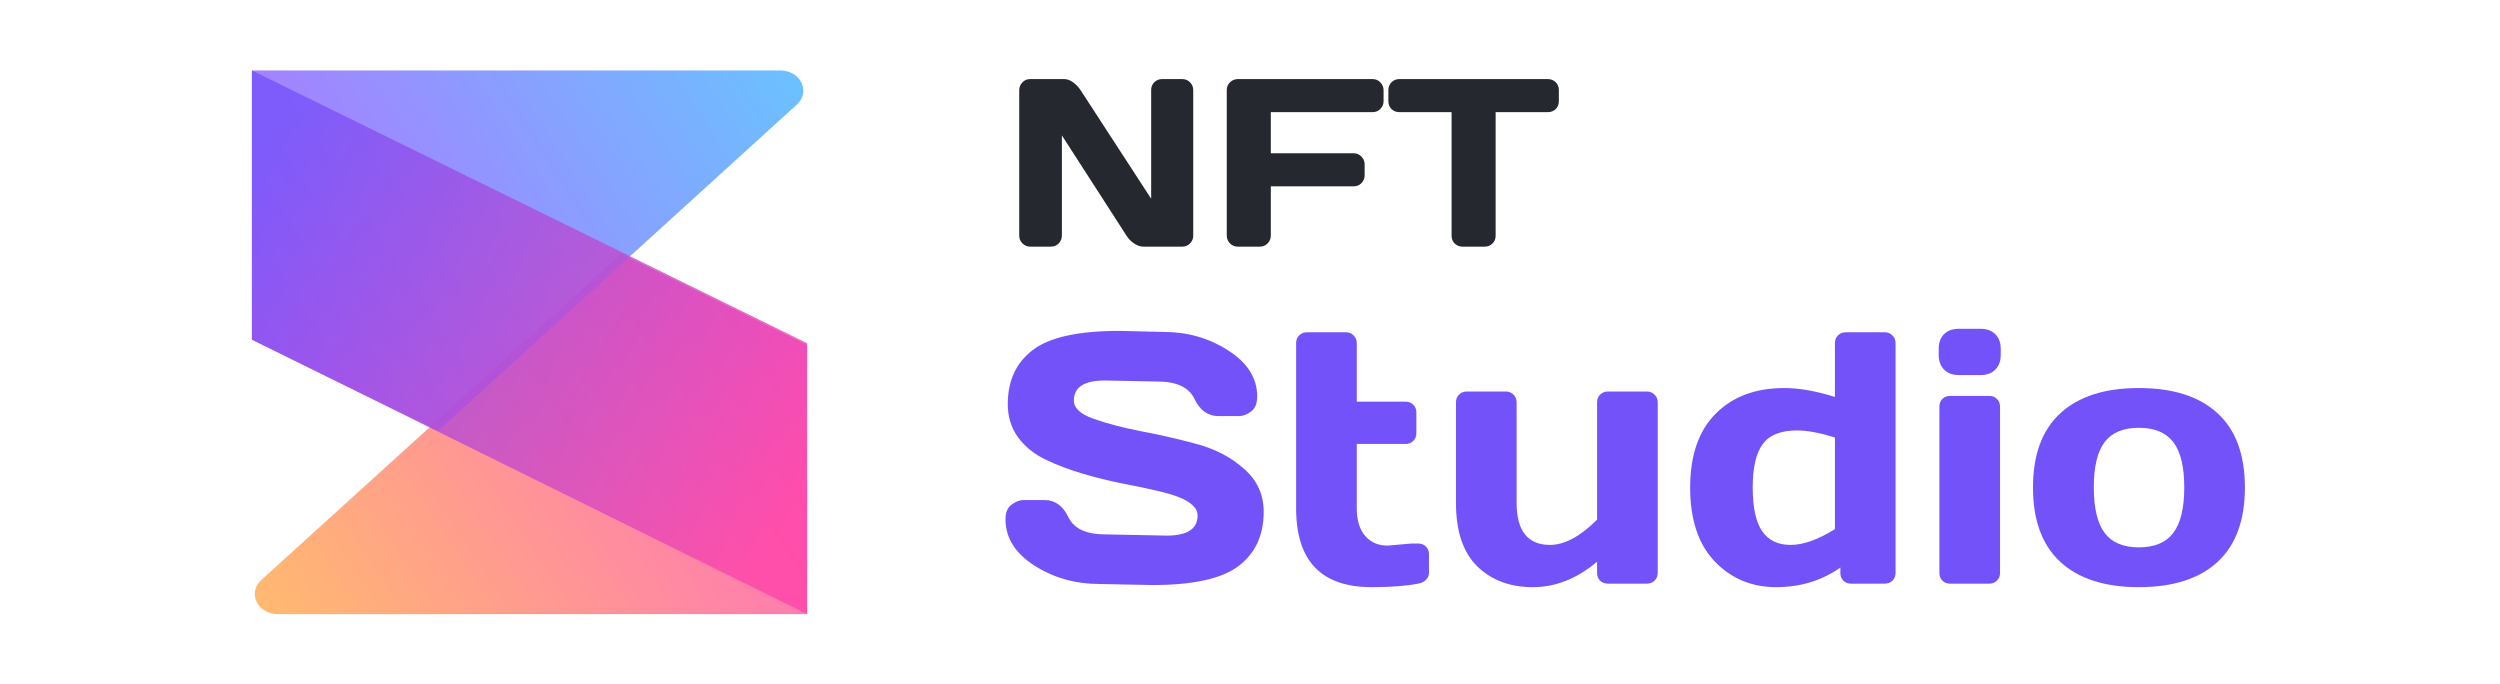
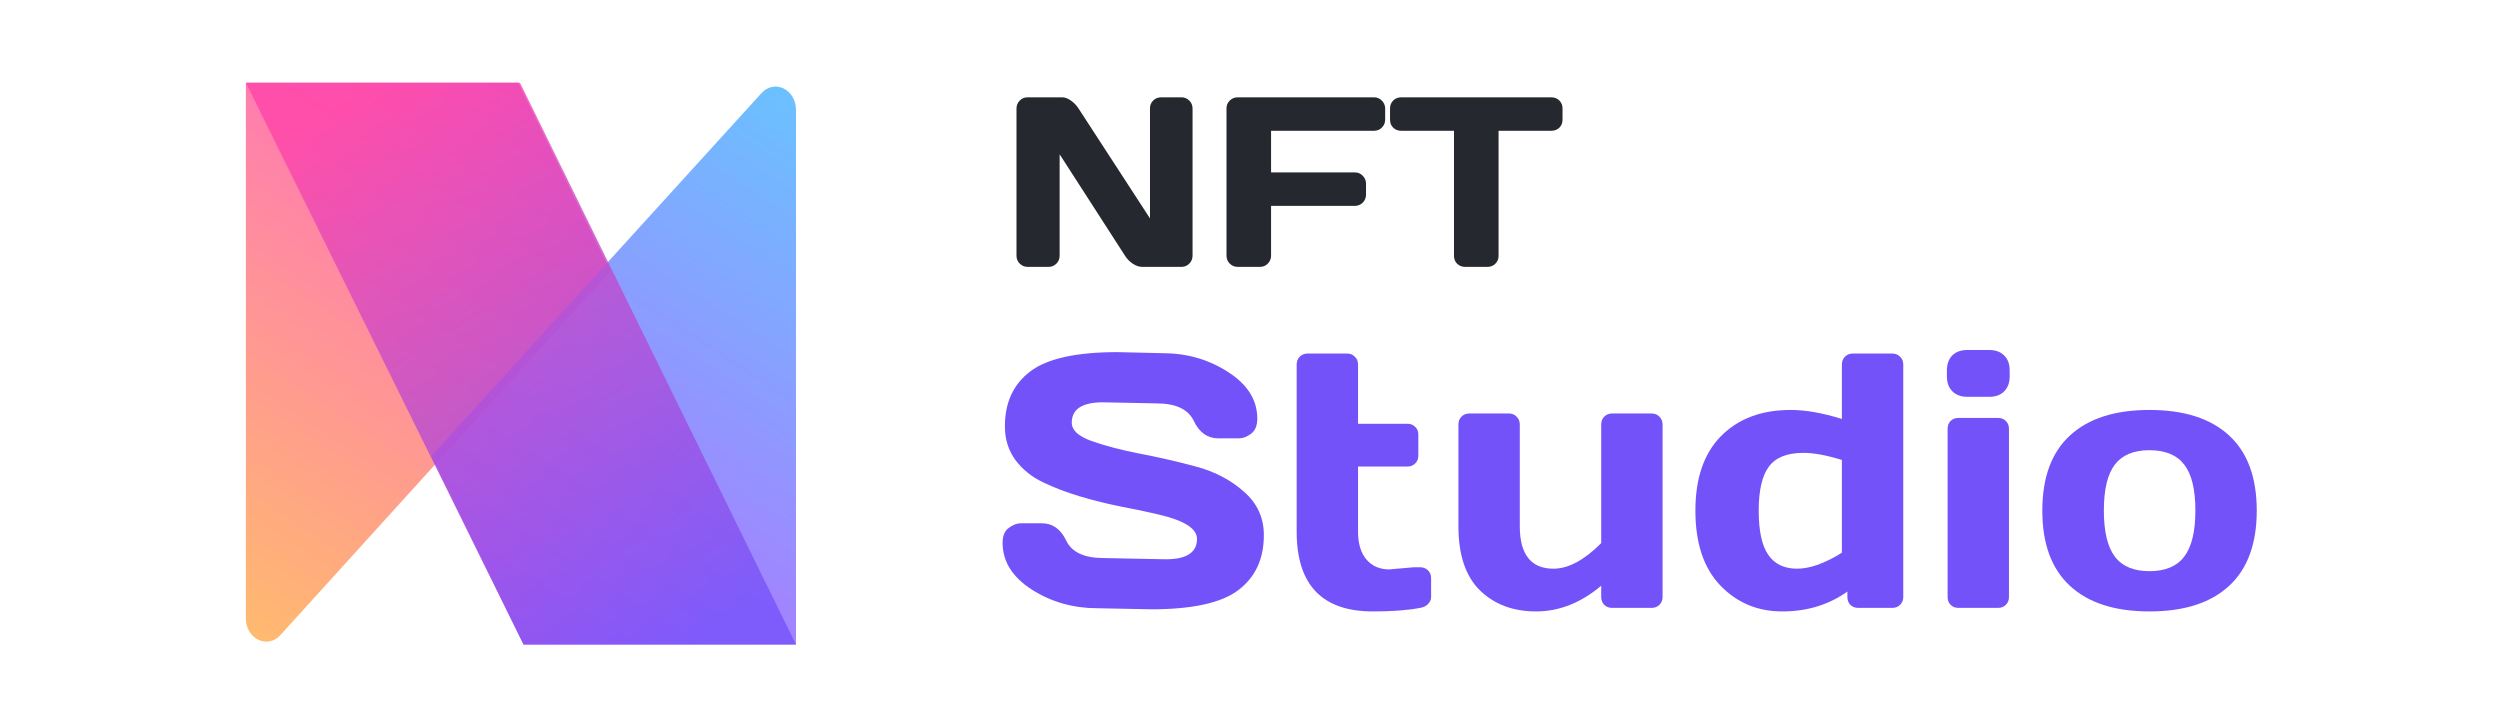
- <svg xmlns="http://www.w3.org/2000/svg" width="117" height="32" viewBox="0 -4 117 40" fill="none">
-   <path opacity="0.8" d="M1.627 31.925C0.44 31.925 -0.164 30.677 0.66 29.929L21.702 10.843L32.59 16.177V31.925H1.627Z" fill="url(#paint0_linear_2668_10504)" />
-   <path opacity="0.8" d="M31.023 0.122C32.209 0.122 32.814 1.369 31.991 2.117L11 21.206L0.112 15.87V0.122H31.023Z" fill="url(#paint1_linear_2668_10504)" />
-   <path opacity="0.8" d="M0.112 0.122L32.59 16.078V31.925L0.112 15.87V0.122Z" fill="url(#paint2_linear_2668_10504)" />
-   <path d="M45 9.786V1.275C45 1.098 45.062 0.945 45.185 0.817C45.308 0.69 45.458 0.626 45.636 0.626H47.645C47.805 0.626 47.974 0.69 48.151 0.817C48.329 0.945 48.475 1.098 48.589 1.275L52.718 7.626V1.262C52.718 1.084 52.779 0.934 52.902 0.811C53.03 0.688 53.183 0.626 53.36 0.626H54.536C54.714 0.626 54.864 0.688 54.987 0.811C55.115 0.934 55.179 1.089 55.179 1.275V9.786C55.179 9.964 55.115 10.117 54.987 10.244C54.864 10.367 54.714 10.429 54.536 10.429H52.267C52.089 10.429 51.907 10.367 51.72 10.244C51.533 10.117 51.385 9.964 51.275 9.786L47.495 3.921V9.786C47.495 9.964 47.431 10.117 47.304 10.244C47.181 10.367 47.03 10.429 46.852 10.429H45.649C45.472 10.429 45.319 10.367 45.191 10.244C45.064 10.117 45 9.964 45 9.786Z" fill="#25292F" />
-   <path d="M57.141 9.772V1.262C57.141 1.084 57.204 0.934 57.332 0.811C57.46 0.688 57.612 0.626 57.79 0.626H65.672C65.85 0.626 66 0.69 66.123 0.817C66.251 0.945 66.314 1.098 66.314 1.275V1.918C66.314 2.096 66.251 2.248 66.123 2.376C66 2.499 65.85 2.561 65.672 2.561H59.718V4.967H64.564C64.742 4.967 64.893 5.031 65.016 5.158C65.143 5.286 65.207 5.436 65.207 5.609V6.259C65.207 6.437 65.143 6.589 65.016 6.717C64.893 6.84 64.742 6.901 64.564 6.901H59.718V9.772C59.718 9.959 59.654 10.117 59.526 10.244C59.403 10.367 59.253 10.429 59.075 10.429H57.79C57.612 10.429 57.46 10.367 57.332 10.244C57.204 10.117 57.141 9.959 57.141 9.772Z" fill="#25292F" />
-   <path d="M66.595 1.918V1.275C66.595 1.089 66.656 0.934 66.779 0.811C66.902 0.688 67.057 0.626 67.244 0.626H75.919C76.106 0.626 76.261 0.688 76.384 0.811C76.507 0.934 76.568 1.089 76.568 1.275V1.918C76.568 2.105 76.507 2.26 76.384 2.383C76.261 2.501 76.106 2.561 75.919 2.561H72.87V9.8C72.87 9.978 72.806 10.128 72.679 10.251C72.556 10.37 72.405 10.429 72.228 10.429H70.936C70.758 10.429 70.605 10.37 70.478 10.251C70.355 10.128 70.293 9.978 70.293 9.8V2.561H67.244C67.057 2.561 66.902 2.501 66.779 2.383C66.656 2.26 66.595 2.105 66.595 1.918Z" fill="#25292F" />
-   <path d="M44.197 26.38C44.197 25.976 44.316 25.689 44.556 25.518C44.795 25.341 45.027 25.252 45.253 25.252H46.473C47.088 25.252 47.557 25.587 47.878 26.257C48.199 26.927 48.92 27.262 50.041 27.262L53.63 27.333C54.834 27.333 55.435 26.94 55.435 26.154C55.435 25.559 54.7 25.091 53.23 24.749C52.574 24.592 51.85 24.438 51.057 24.288C50.264 24.131 49.474 23.936 48.688 23.703C47.909 23.471 47.191 23.198 46.535 22.883C45.878 22.569 45.345 22.138 44.935 21.591C44.532 21.037 44.33 20.388 44.33 19.643C44.33 18.269 44.819 17.213 45.796 16.474C46.774 15.729 48.456 15.357 50.841 15.357L53.446 15.418C54.847 15.418 56.108 15.78 57.23 16.505C58.357 17.223 58.921 18.122 58.921 19.202C58.921 19.605 58.802 19.896 58.562 20.073C58.323 20.251 58.094 20.34 57.876 20.34H56.655C56.04 20.34 55.572 20.005 55.251 19.335C54.929 18.658 54.208 18.32 53.087 18.32L50.001 18.259C48.797 18.259 48.196 18.652 48.196 19.438C48.196 19.868 48.575 20.221 49.334 20.494C50.1 20.767 51.023 21.01 52.102 21.222C53.19 21.427 54.28 21.677 55.373 21.971C56.467 22.264 57.394 22.75 58.152 23.427C58.918 24.096 59.301 24.934 59.301 25.939C59.301 27.313 58.809 28.372 57.824 29.117C56.847 29.856 55.169 30.225 52.79 30.225L49.683 30.163C48.281 30.163 47.017 29.804 45.889 29.087C44.761 28.362 44.197 27.46 44.197 26.38Z" fill="#7452FA" />
-   <path d="M66.55 27.918L67.955 27.795H68.335C68.519 27.795 68.669 27.853 68.786 27.969C68.909 28.085 68.97 28.236 68.97 28.42V29.517C68.97 29.668 68.909 29.804 68.786 29.927C68.669 30.044 68.519 30.116 68.335 30.143C67.637 30.279 66.728 30.348 65.607 30.348C62.667 30.348 61.198 28.81 61.198 25.734V16.075C61.198 15.89 61.256 15.739 61.372 15.623C61.495 15.5 61.645 15.439 61.823 15.439H64.12C64.298 15.439 64.445 15.5 64.561 15.623C64.684 15.739 64.746 15.89 64.746 16.075V19.499H67.606C67.784 19.499 67.931 19.557 68.047 19.674C68.17 19.79 68.232 19.94 68.232 20.125V21.345C68.232 21.529 68.17 21.68 68.047 21.796C67.931 21.912 67.784 21.971 67.606 21.971H64.746V25.734C64.746 26.431 64.91 26.971 65.238 27.354C65.566 27.73 66.003 27.918 66.55 27.918Z" fill="#7452FA" />
-   <path d="M70.549 25.416V19.54C70.549 19.356 70.607 19.205 70.724 19.089C70.847 18.966 70.997 18.904 71.175 18.904H73.472C73.649 18.904 73.796 18.966 73.913 19.089C74.036 19.205 74.097 19.356 74.097 19.54V25.416C74.097 27.056 74.747 27.877 76.045 27.877C76.9 27.877 77.819 27.384 78.804 26.4V19.54C78.804 19.356 78.862 19.205 78.978 19.089C79.101 18.966 79.251 18.904 79.429 18.904H81.716C81.9 18.904 82.051 18.966 82.167 19.089C82.29 19.205 82.352 19.356 82.352 19.54V29.517C82.352 29.695 82.29 29.846 82.167 29.968C82.051 30.085 81.9 30.143 81.716 30.143H79.429C79.251 30.143 79.101 30.085 78.978 29.968C78.862 29.846 78.804 29.695 78.804 29.517V28.861C77.628 29.852 76.374 30.348 75.04 30.348C73.714 30.348 72.634 29.945 71.8 29.138C70.966 28.325 70.549 27.084 70.549 25.416Z" fill="#7452FA" />
-   <path d="M89.273 30.348C87.844 30.348 86.648 29.846 85.684 28.841C84.727 27.836 84.249 26.397 84.249 24.524C84.249 22.644 84.744 21.205 85.735 20.207C86.733 19.202 88.073 18.7 89.755 18.7C90.623 18.7 91.611 18.874 92.718 19.222V16.075C92.718 15.89 92.776 15.739 92.893 15.623C93.016 15.5 93.166 15.439 93.344 15.439H95.63C95.815 15.439 95.965 15.5 96.082 15.623C96.205 15.739 96.266 15.89 96.266 16.075V29.517C96.266 29.695 96.205 29.846 96.082 29.968C95.965 30.085 95.815 30.143 95.63 30.143H93.662C93.477 30.143 93.327 30.085 93.21 29.968C93.094 29.846 93.036 29.695 93.036 29.517V29.2C91.956 29.965 90.702 30.348 89.273 30.348ZM90.493 21.181C89.55 21.181 88.883 21.448 88.494 21.981C88.104 22.507 87.909 23.355 87.909 24.524C87.909 25.693 88.094 26.544 88.463 27.077C88.832 27.61 89.386 27.877 90.124 27.877C90.869 27.877 91.734 27.569 92.718 26.954V21.591C91.836 21.318 91.095 21.181 90.493 21.181Z" fill="#7452FA" />
-   <path d="M98.789 16.762V16.413C98.789 16.05 98.891 15.763 99.096 15.552C99.308 15.34 99.599 15.234 99.968 15.234H101.239C101.602 15.234 101.889 15.34 102.101 15.552C102.312 15.757 102.418 16.044 102.418 16.413V16.762C102.418 17.124 102.312 17.411 102.101 17.623C101.896 17.835 101.608 17.941 101.239 17.941H99.968C99.606 17.941 99.318 17.835 99.106 17.623C98.894 17.411 98.789 17.124 98.789 16.762ZM98.83 29.517V19.786C98.83 19.602 98.888 19.451 99.004 19.335C99.127 19.219 99.277 19.161 99.455 19.161H101.752C101.937 19.161 102.087 19.222 102.203 19.346C102.319 19.462 102.377 19.609 102.377 19.786V29.517C102.377 29.702 102.316 29.852 102.193 29.968C102.077 30.085 101.93 30.143 101.752 30.143H99.455C99.27 30.143 99.12 30.085 99.004 29.968C98.888 29.852 98.83 29.702 98.83 29.517Z" fill="#7452FA" />
-   <path d="M105.905 28.871C104.838 27.887 104.305 26.438 104.305 24.524C104.305 22.603 104.838 21.154 105.905 20.176C106.971 19.192 108.502 18.7 110.499 18.7C112.501 18.7 114.036 19.192 115.103 20.176C116.169 21.154 116.702 22.603 116.702 24.524C116.702 26.438 116.169 27.887 115.103 28.871C114.036 29.856 112.501 30.348 110.499 30.348C108.502 30.348 106.971 29.856 105.905 28.871ZM108.499 21.858C108.075 22.411 107.863 23.297 107.863 24.513C107.863 25.73 108.075 26.619 108.499 27.179C108.923 27.74 109.589 28.02 110.499 28.02C111.415 28.02 112.084 27.74 112.508 27.179C112.939 26.619 113.154 25.73 113.154 24.513C113.154 23.297 112.939 22.411 112.508 21.858C112.084 21.304 111.415 21.027 110.499 21.027C109.589 21.027 108.923 21.304 108.499 21.858Z" fill="#7452FA" />
+ <svg xmlns="http://www.w3.org/2000/svg" width="117" height="34" viewBox="0 -4 117 42" fill="none">
+   <path opacity="0.8" d="M0.449 31.748C0.449 32.934 1.698 33.539 2.446 32.715L21.532 11.672L16.198 0.784L0.449 0.784L0.449 31.748Z" fill="url(#paint0_linear_2668_10504)" />
+   <path opacity="0.8" d="M32.253 2.351C32.253 1.166 31.006 0.561 30.258 1.384L11.168 22.375L16.504 33.263H32.253V2.351Z" fill="url(#paint1_linear_2668_10504)" />
+   <path opacity="0.8" d="M32.253 33.263L16.296 0.784L0.449 0.784L16.504 33.263H32.253Z" fill="url(#paint2_linear_2668_10504)" />
+   <path d="M45 10.786V2.275C45 2.098 45.062 1.945 45.185 1.817C45.308 1.69 45.458 1.626 45.636 1.626H47.645C47.805 1.626 47.974 1.69 48.151 1.817C48.329 1.945 48.475 2.098 48.589 2.275L52.718 8.626V2.262C52.718 2.084 52.779 1.934 52.902 1.811C53.03 1.688 53.183 1.626 53.36 1.626H54.536C54.714 1.626 54.864 1.688 54.987 1.811C55.115 1.934 55.179 2.089 55.179 2.275V10.786C55.179 10.964 55.115 11.117 54.987 11.244C54.864 11.367 54.714 11.429 54.536 11.429H52.267C52.089 11.429 51.907 11.367 51.72 11.244C51.533 11.117 51.385 10.964 51.275 10.786L47.495 4.921V10.786C47.495 10.964 47.431 11.117 47.304 11.244C47.181 11.367 47.03 11.429 46.852 11.429H45.649C45.472 11.429 45.319 11.367 45.191 11.244C45.064 11.117 45 10.964 45 10.786Z" fill="#25292F" />
+   <path d="M57.141 10.773V2.262C57.141 2.084 57.204 1.934 57.332 1.811C57.46 1.688 57.612 1.626 57.79 1.626H65.672C65.85 1.626 66 1.69 66.123 1.817C66.251 1.945 66.314 2.098 66.314 2.275V2.918C66.314 3.096 66.251 3.248 66.123 3.376C66 3.499 65.85 3.561 65.672 3.561H59.718V5.967H64.564C64.742 5.967 64.893 6.031 65.016 6.158C65.143 6.286 65.207 6.436 65.207 6.609V7.259C65.207 7.437 65.143 7.589 65.016 7.717C64.893 7.84 64.742 7.901 64.564 7.901H59.718V10.773C59.718 10.959 59.654 11.117 59.526 11.244C59.403 11.367 59.253 11.429 59.075 11.429H57.79C57.612 11.429 57.46 11.367 57.332 11.244C57.204 11.117 57.141 10.959 57.141 10.773Z" fill="#25292F" />
+   <path d="M66.595 2.918V2.275C66.595 2.089 66.656 1.934 66.779 1.811C66.902 1.688 67.057 1.626 67.244 1.626H75.919C76.106 1.626 76.261 1.688 76.384 1.811C76.507 1.934 76.568 2.089 76.568 2.275V2.918C76.568 3.105 76.507 3.26 76.384 3.383C76.261 3.501 76.106 3.561 75.919 3.561H72.87V10.8C72.87 10.977 72.806 11.128 72.679 11.251C72.556 11.37 72.405 11.429 72.228 11.429H70.936C70.758 11.429 70.605 11.37 70.478 11.251C70.355 11.128 70.293 10.977 70.293 10.8V3.561H67.244C67.057 3.561 66.902 3.501 66.779 3.383C66.656 3.26 66.595 3.105 66.595 2.918Z" fill="#25292F" />
+   <path d="M44.197 27.38C44.197 26.976 44.316 26.689 44.556 26.518C44.795 26.341 45.027 26.252 45.253 26.252H46.473C47.088 26.252 47.557 26.587 47.878 27.257C48.199 27.927 48.92 28.262 50.041 28.262L53.63 28.333C54.834 28.333 55.435 27.94 55.435 27.154C55.435 26.559 54.7 26.091 53.23 25.749C52.574 25.592 51.85 25.438 51.057 25.288C50.264 25.131 49.474 24.936 48.688 24.703C47.909 24.471 47.191 24.198 46.535 23.883C45.878 23.569 45.345 23.138 44.935 22.591C44.532 22.037 44.33 21.388 44.33 20.643C44.33 19.269 44.819 18.213 45.796 17.474C46.774 16.729 48.456 16.357 50.841 16.357L53.446 16.418C54.847 16.418 56.108 16.78 57.23 17.505C58.357 18.223 58.921 19.122 58.921 20.202C58.921 20.605 58.802 20.896 58.562 21.073C58.323 21.251 58.094 21.34 57.876 21.34H56.655C56.04 21.34 55.572 21.005 55.251 20.335C54.929 19.658 54.208 19.32 53.087 19.32L50.001 19.259C48.797 19.259 48.196 19.652 48.196 20.438C48.196 20.868 48.575 21.221 49.334 21.494C50.1 21.767 51.023 22.01 52.102 22.222C53.19 22.427 54.28 22.677 55.373 22.971C56.467 23.264 57.394 23.75 58.152 24.427C58.918 25.096 59.301 25.934 59.301 26.939C59.301 28.313 58.809 29.372 57.824 30.117C56.847 30.856 55.169 31.225 52.79 31.225L49.683 31.163C48.281 31.163 47.017 30.804 45.889 30.087C44.761 29.362 44.197 28.46 44.197 27.38Z" fill="#7452FA" />
+   <path d="M66.55 28.918L67.955 28.795H68.335C68.519 28.795 68.669 28.853 68.786 28.969C68.909 29.085 68.97 29.236 68.97 29.42V30.517C68.97 30.668 68.909 30.804 68.786 30.927C68.669 31.044 68.519 31.116 68.335 31.143C67.637 31.279 66.728 31.348 65.607 31.348C62.667 31.348 61.198 29.81 61.198 26.734V17.075C61.198 16.89 61.256 16.739 61.372 16.623C61.495 16.5 61.645 16.439 61.823 16.439H64.12C64.298 16.439 64.445 16.5 64.561 16.623C64.684 16.739 64.746 16.89 64.746 17.075V20.499H67.606C67.784 20.499 67.931 20.557 68.047 20.674C68.17 20.79 68.232 20.94 68.232 21.125V22.345C68.232 22.529 68.17 22.68 68.047 22.796C67.931 22.912 67.784 22.971 67.606 22.971H64.746V26.734C64.746 27.431 64.91 27.971 65.238 28.354C65.566 28.73 66.003 28.918 66.55 28.918Z" fill="#7452FA" />
+   <path d="M70.549 26.416V20.54C70.549 20.356 70.607 20.205 70.724 20.089C70.847 19.966 70.997 19.904 71.175 19.904H73.472C73.649 19.904 73.796 19.966 73.913 20.089C74.036 20.205 74.097 20.356 74.097 20.54V26.416C74.097 28.056 74.747 28.877 76.045 28.877C76.9 28.877 77.819 28.384 78.804 27.4V20.54C78.804 20.356 78.862 20.205 78.978 20.089C79.101 19.966 79.251 19.904 79.429 19.904H81.716C81.9 19.904 82.051 19.966 82.167 20.089C82.29 20.205 82.352 20.356 82.352 20.54V30.517C82.352 30.695 82.29 30.846 82.167 30.968C82.051 31.085 81.9 31.143 81.716 31.143H79.429C79.251 31.143 79.101 31.085 78.978 30.968C78.862 30.846 78.804 30.695 78.804 30.517V29.861C77.628 30.852 76.374 31.348 75.04 31.348C73.714 31.348 72.634 30.945 71.8 30.138C70.966 29.325 70.549 28.084 70.549 26.416Z" fill="#7452FA" />
+   <path d="M89.273 31.348C87.844 31.348 86.648 30.846 85.684 29.841C84.727 28.836 84.249 27.397 84.249 25.524C84.249 23.644 84.744 22.205 85.735 21.207C86.733 20.202 88.073 19.7 89.755 19.7C90.623 19.7 91.611 19.874 92.718 20.222V17.075C92.718 16.89 92.776 16.739 92.893 16.623C93.016 16.5 93.166 16.439 93.344 16.439H95.63C95.815 16.439 95.965 16.5 96.082 16.623C96.205 16.739 96.266 16.89 96.266 17.075V30.517C96.266 30.695 96.205 30.846 96.082 30.968C95.965 31.085 95.815 31.143 95.63 31.143H93.662C93.477 31.143 93.327 31.085 93.21 30.968C93.094 30.846 93.036 30.695 93.036 30.517V30.2C91.956 30.965 90.702 31.348 89.273 31.348ZM90.493 22.181C89.55 22.181 88.883 22.448 88.494 22.981C88.104 23.507 87.909 24.355 87.909 25.524C87.909 26.693 88.094 27.544 88.463 28.077C88.832 28.61 89.386 28.877 90.124 28.877C90.869 28.877 91.734 28.569 92.718 27.954V22.591C91.836 22.318 91.095 22.181 90.493 22.181Z" fill="#7452FA" />
+   <path d="M98.789 17.762V17.413C98.789 17.05 98.891 16.763 99.096 16.552C99.308 16.34 99.599 16.234 99.968 16.234H101.239C101.602 16.234 101.889 16.34 102.101 16.552C102.312 16.757 102.418 17.044 102.418 17.413V17.762C102.418 18.124 102.312 18.411 102.101 18.623C101.896 18.835 101.608 18.941 101.239 18.941H99.968C99.606 18.941 99.318 18.835 99.106 18.623C98.894 18.411 98.789 18.124 98.789 17.762ZM98.83 30.517V20.786C98.83 20.602 98.888 20.451 99.004 20.335C99.127 20.219 99.277 20.161 99.455 20.161H101.752C101.937 20.161 102.087 20.222 102.203 20.346C102.319 20.462 102.377 20.609 102.377 20.786V30.517C102.377 30.702 102.316 30.852 102.193 30.968C102.077 31.085 101.93 31.143 101.752 31.143H99.455C99.27 31.143 99.12 31.085 99.004 30.968C98.888 30.852 98.83 30.702 98.83 30.517Z" fill="#7452FA" />
+   <path d="M105.905 29.871C104.838 28.887 104.305 27.438 104.305 25.524C104.305 23.603 104.838 22.154 105.905 21.176C106.971 20.192 108.502 19.7 110.499 19.7C112.501 19.7 114.036 20.192 115.103 21.176C116.169 22.154 116.702 23.603 116.702 25.524C116.702 27.438 116.169 28.887 115.103 29.871C114.036 30.856 112.501 31.348 110.499 31.348C108.502 31.348 106.971 30.856 105.905 29.871ZM108.499 22.858C108.075 23.411 107.863 24.297 107.863 25.513C107.863 26.73 108.075 27.619 108.499 28.179C108.923 28.74 109.589 29.02 110.499 29.02C111.415 29.02 112.084 28.74 112.508 28.179C112.939 27.619 113.154 26.73 113.154 25.513C113.154 24.297 112.939 23.411 112.508 22.858C112.084 22.304 111.415 22.027 110.499 22.027C109.589 22.027 108.923 22.304 108.499 22.858Z" fill="#7452FA" />
  <defs>
-     <linearGradient id="paint0_linear_2668_10504" x1="32.505" y1="16.389" x2="2.546" y2="36.328" gradientUnits="userSpaceOnUse">
+     <linearGradient id="paint0_linear_2668_10504" x1="15.986" y1="0.87" x2="-3.953" y2="30.829" gradientUnits="userSpaceOnUse">
      <stop stop-color="#FF44B4" />
      <stop offset="1" stop-color="#FFAB48" />
    </linearGradient>
-     <linearGradient id="paint1_linear_2668_10504" x1="32.505" y1="0.094" x2="2.259" y2="19.729" gradientUnits="userSpaceOnUse">
+     <linearGradient id="paint1_linear_2668_10504" x1="32.281" y1="0.87" x2="12.646" y2="31.116" gradientUnits="userSpaceOnUse">
      <stop stop-color="#44B3FF" />
      <stop offset="1" stop-color="#A448FF" />
    </linearGradient>
-     <linearGradient id="paint2_linear_2668_10504" x1="33.289" y1="23.456" x2="1.527" y2="3.842" gradientUnits="userSpaceOnUse">
+     <linearGradient id="paint2_linear_2668_10504" x1="8.918" y1="0.086" x2="28.533" y2="31.848" gradientUnits="userSpaceOnUse">
      <stop stop-color="#FF44A9" />
      <stop offset="1" stop-color="#7452FA" />
    </linearGradient>
  </defs>
</svg>
